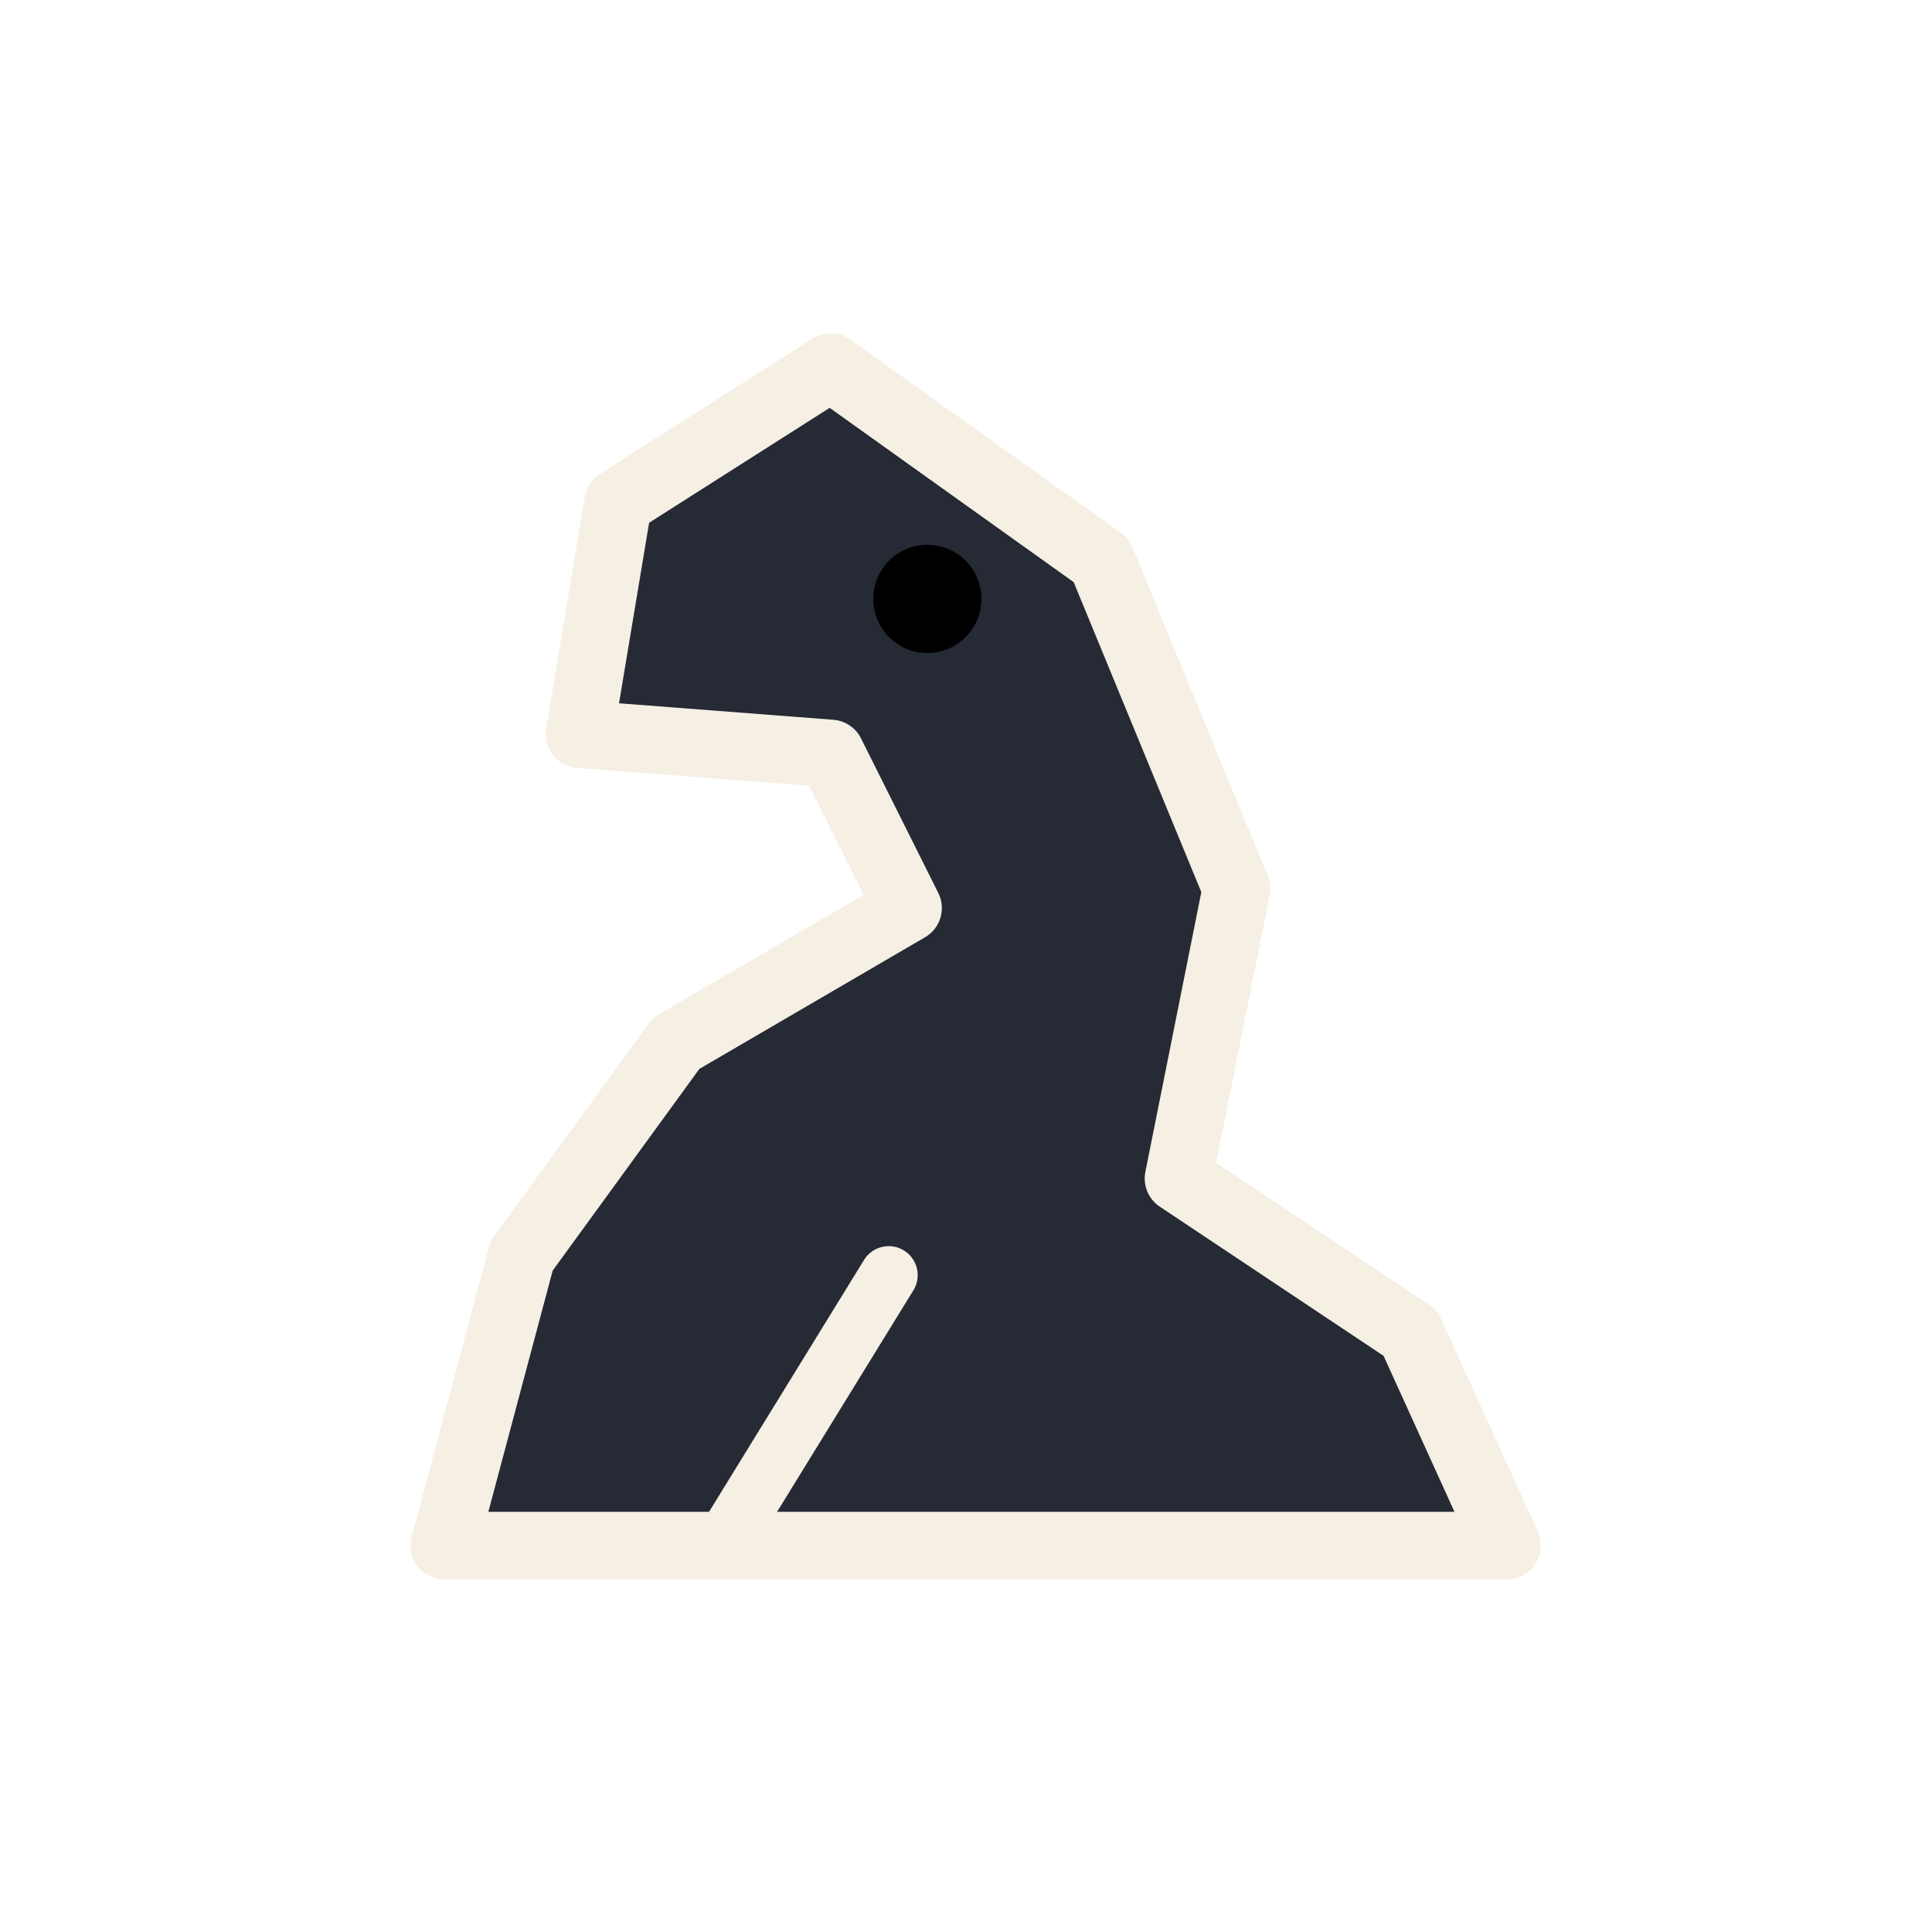
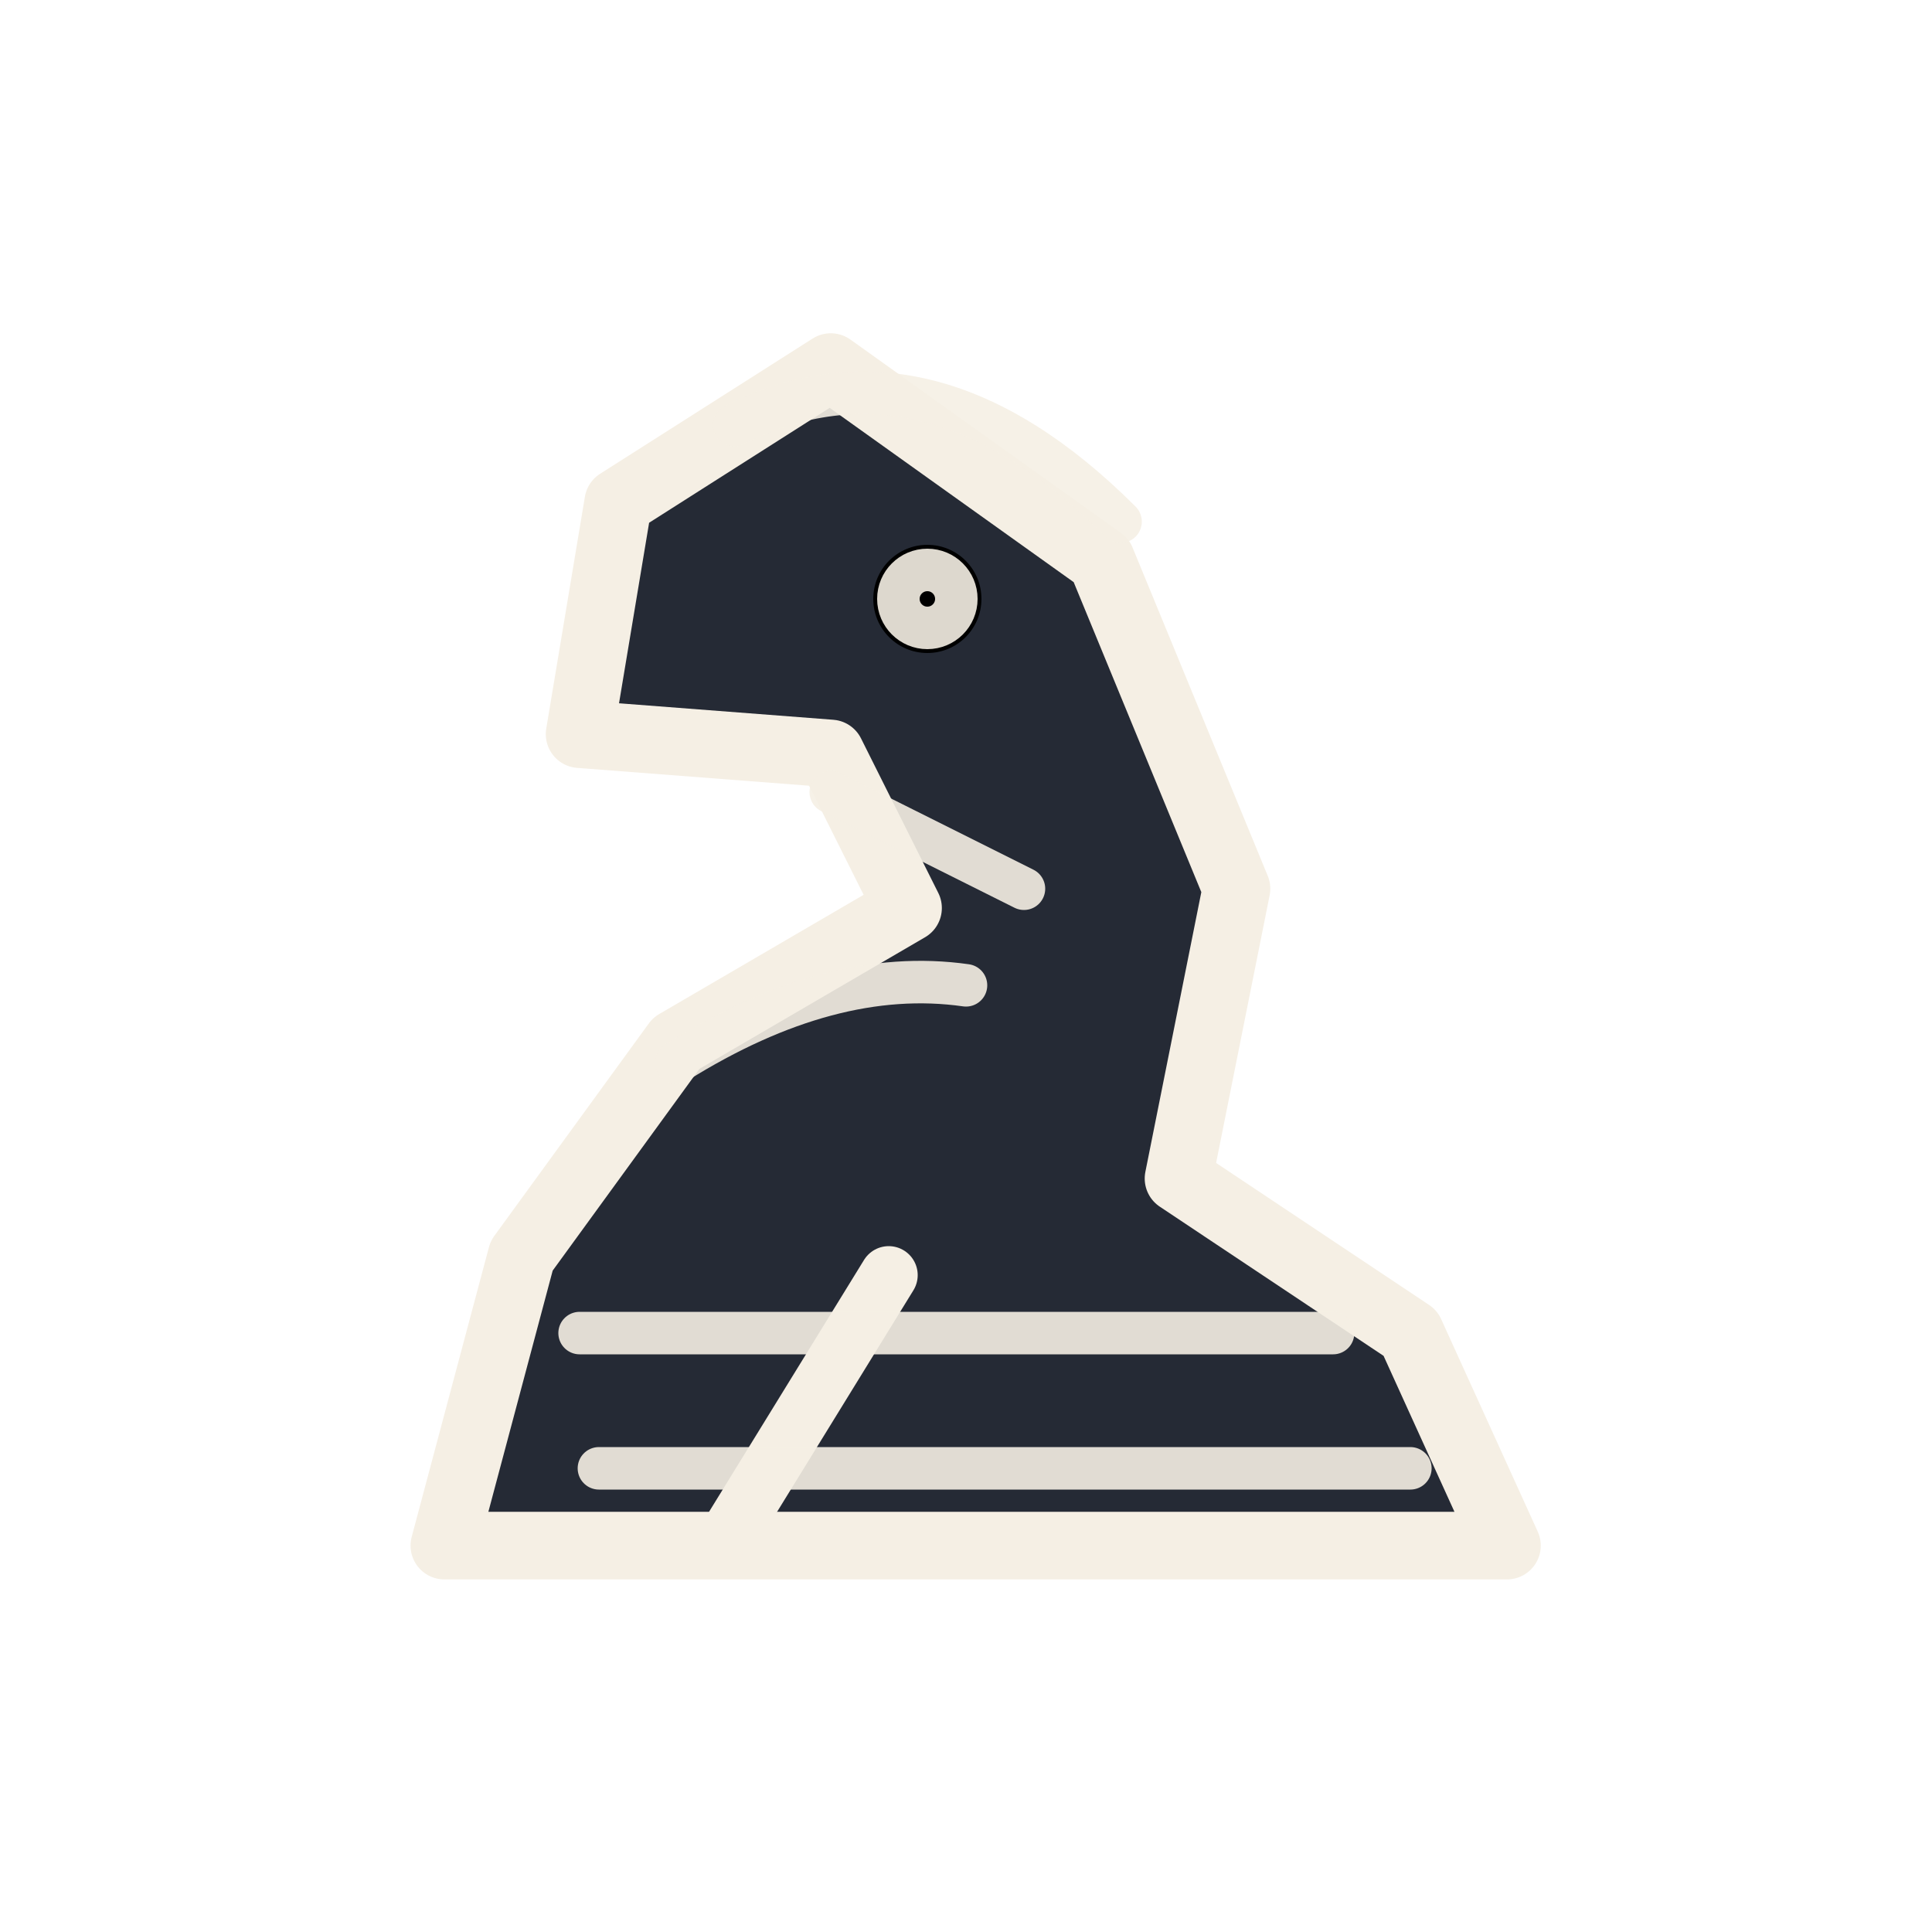
<svg xmlns="http://www.w3.org/2000/svg" viewBox="0 0 100 100" role="img" aria-label="Black Knight">
  <g fill="#252a35" stroke="#f5efe4" stroke-width="3.5" stroke-linejoin="round" stroke-linecap="round">
    <path d="M23 80h55l-5-11-12-8 3-15-7-17-14-10-11 7-2 12 13 1 4 8-12 7-8 11-4 15z" />
    <circle cx="48" cy="31" r="2.8" fill="currentColor" stroke="none" />
    <path d="M38 79l8-13" fill="none" stroke-width="3" />
+     <g fill="none" stroke="#f5efe4" stroke-width="2.2" stroke-linecap="round" stroke-linejoin="round" opacity=".9">
+       <path d="M38 22q10-5 20 5M43 41l10 5M35 55q8-5 15-4M30 69h39M31 76h42" />
+       <circle cx="48" cy="31" r="1.5" />
+     </g>
  </g>
</svg>
